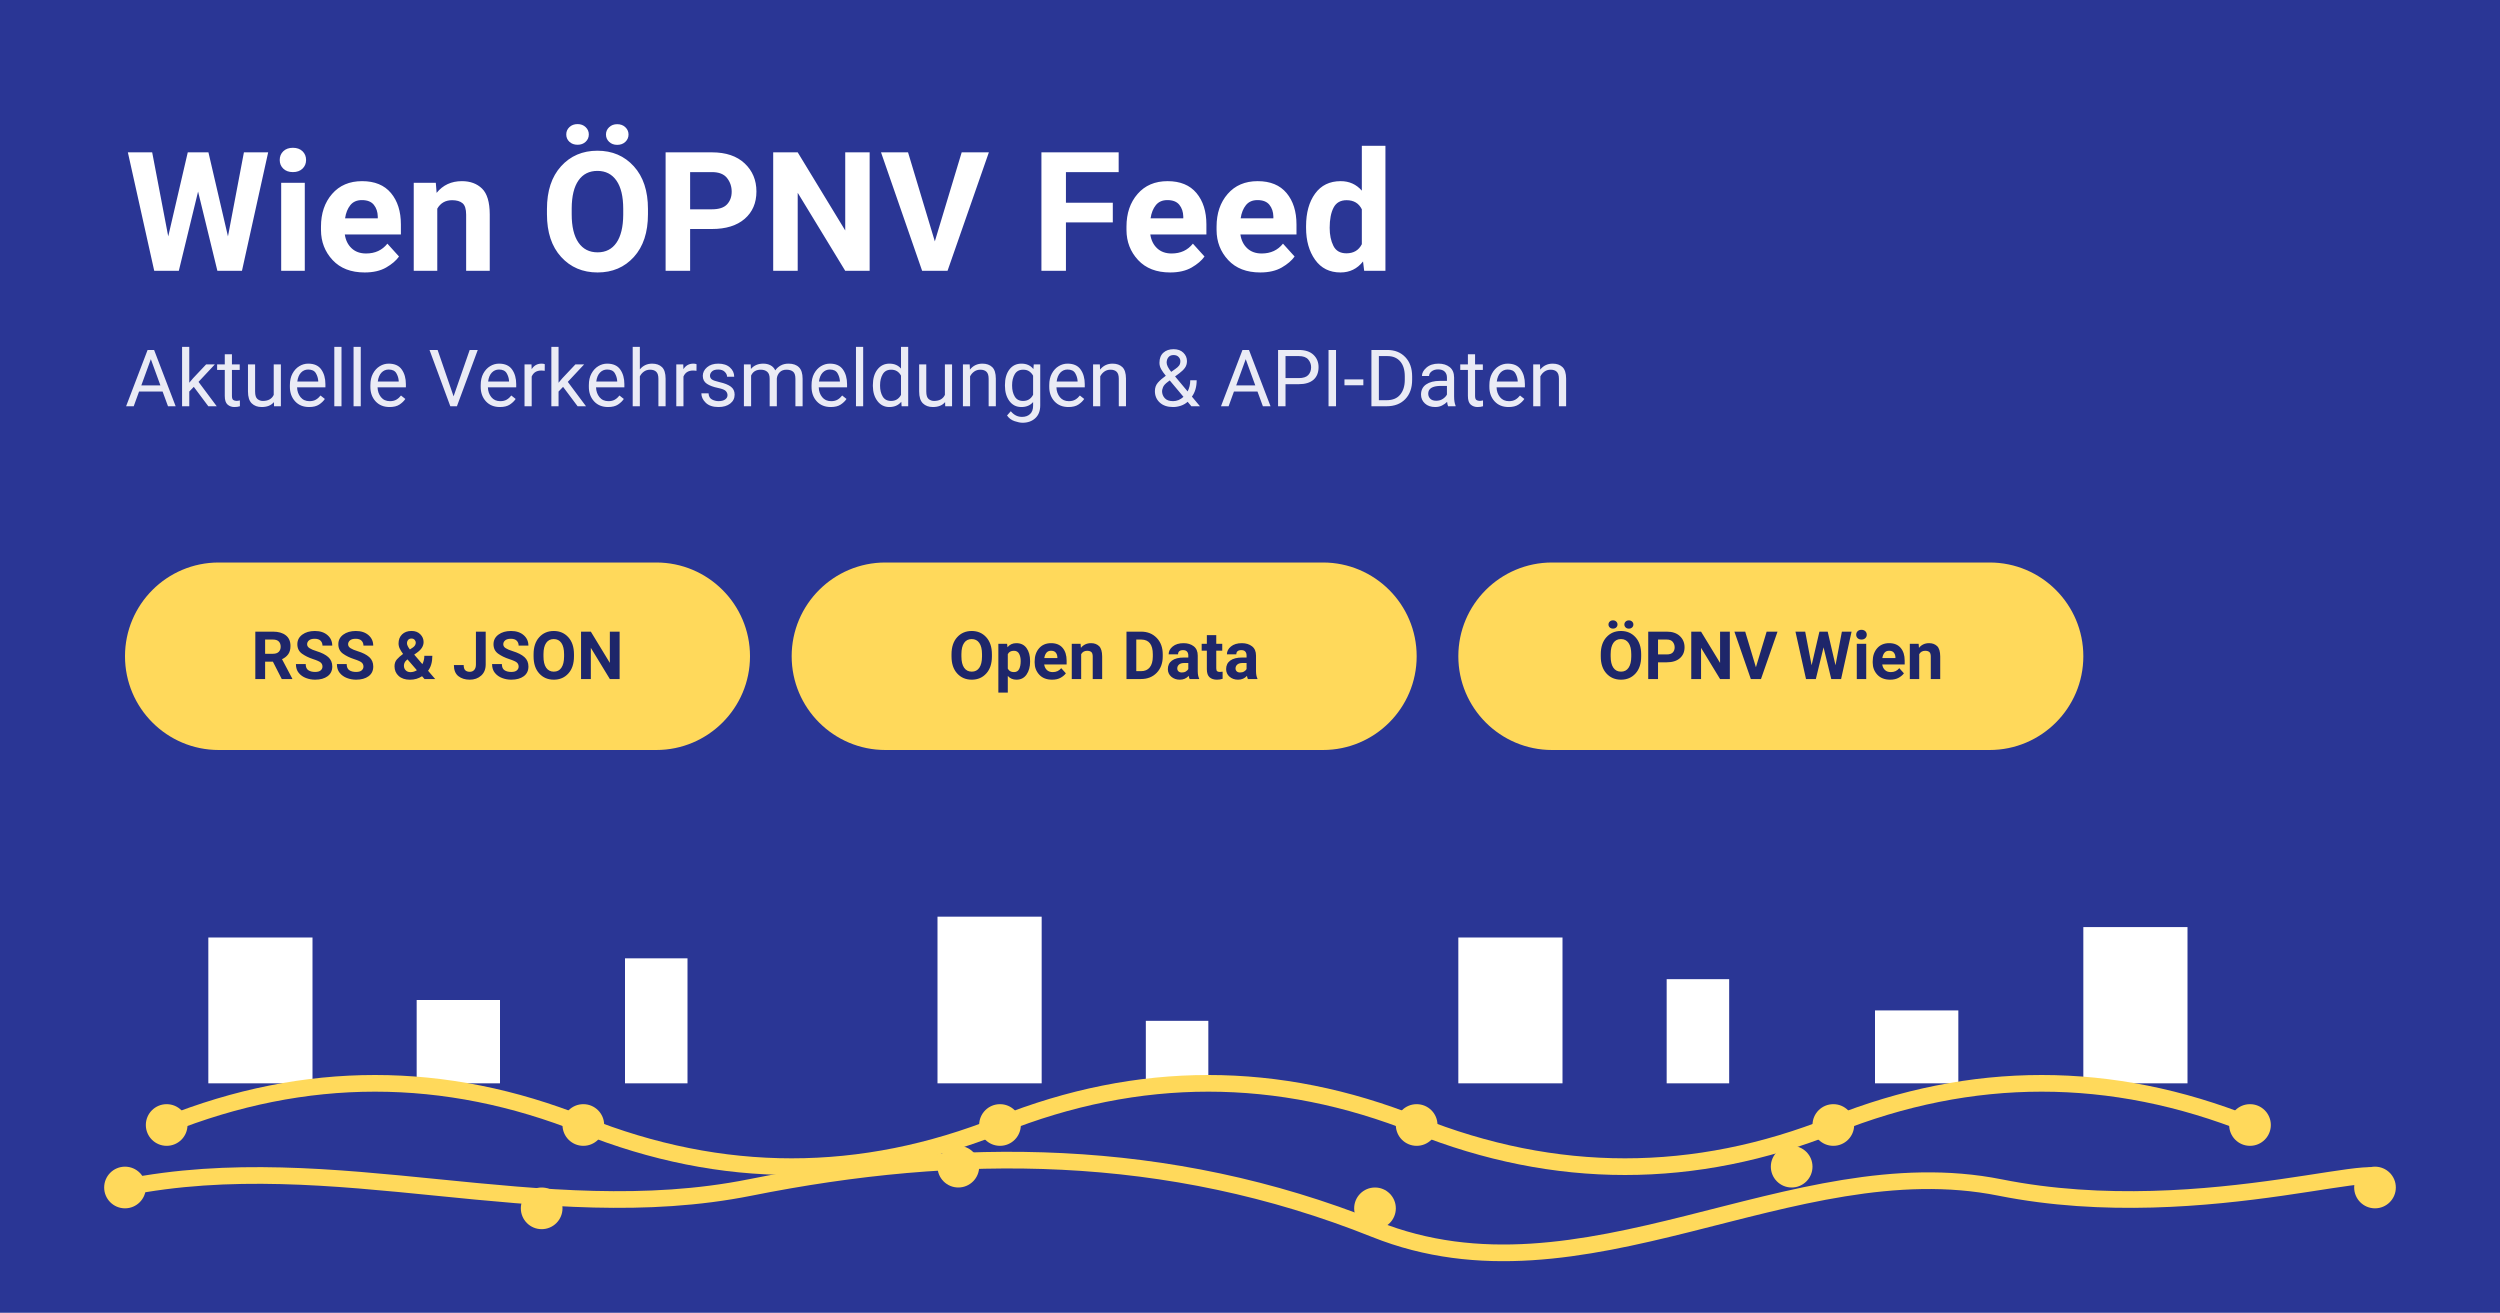
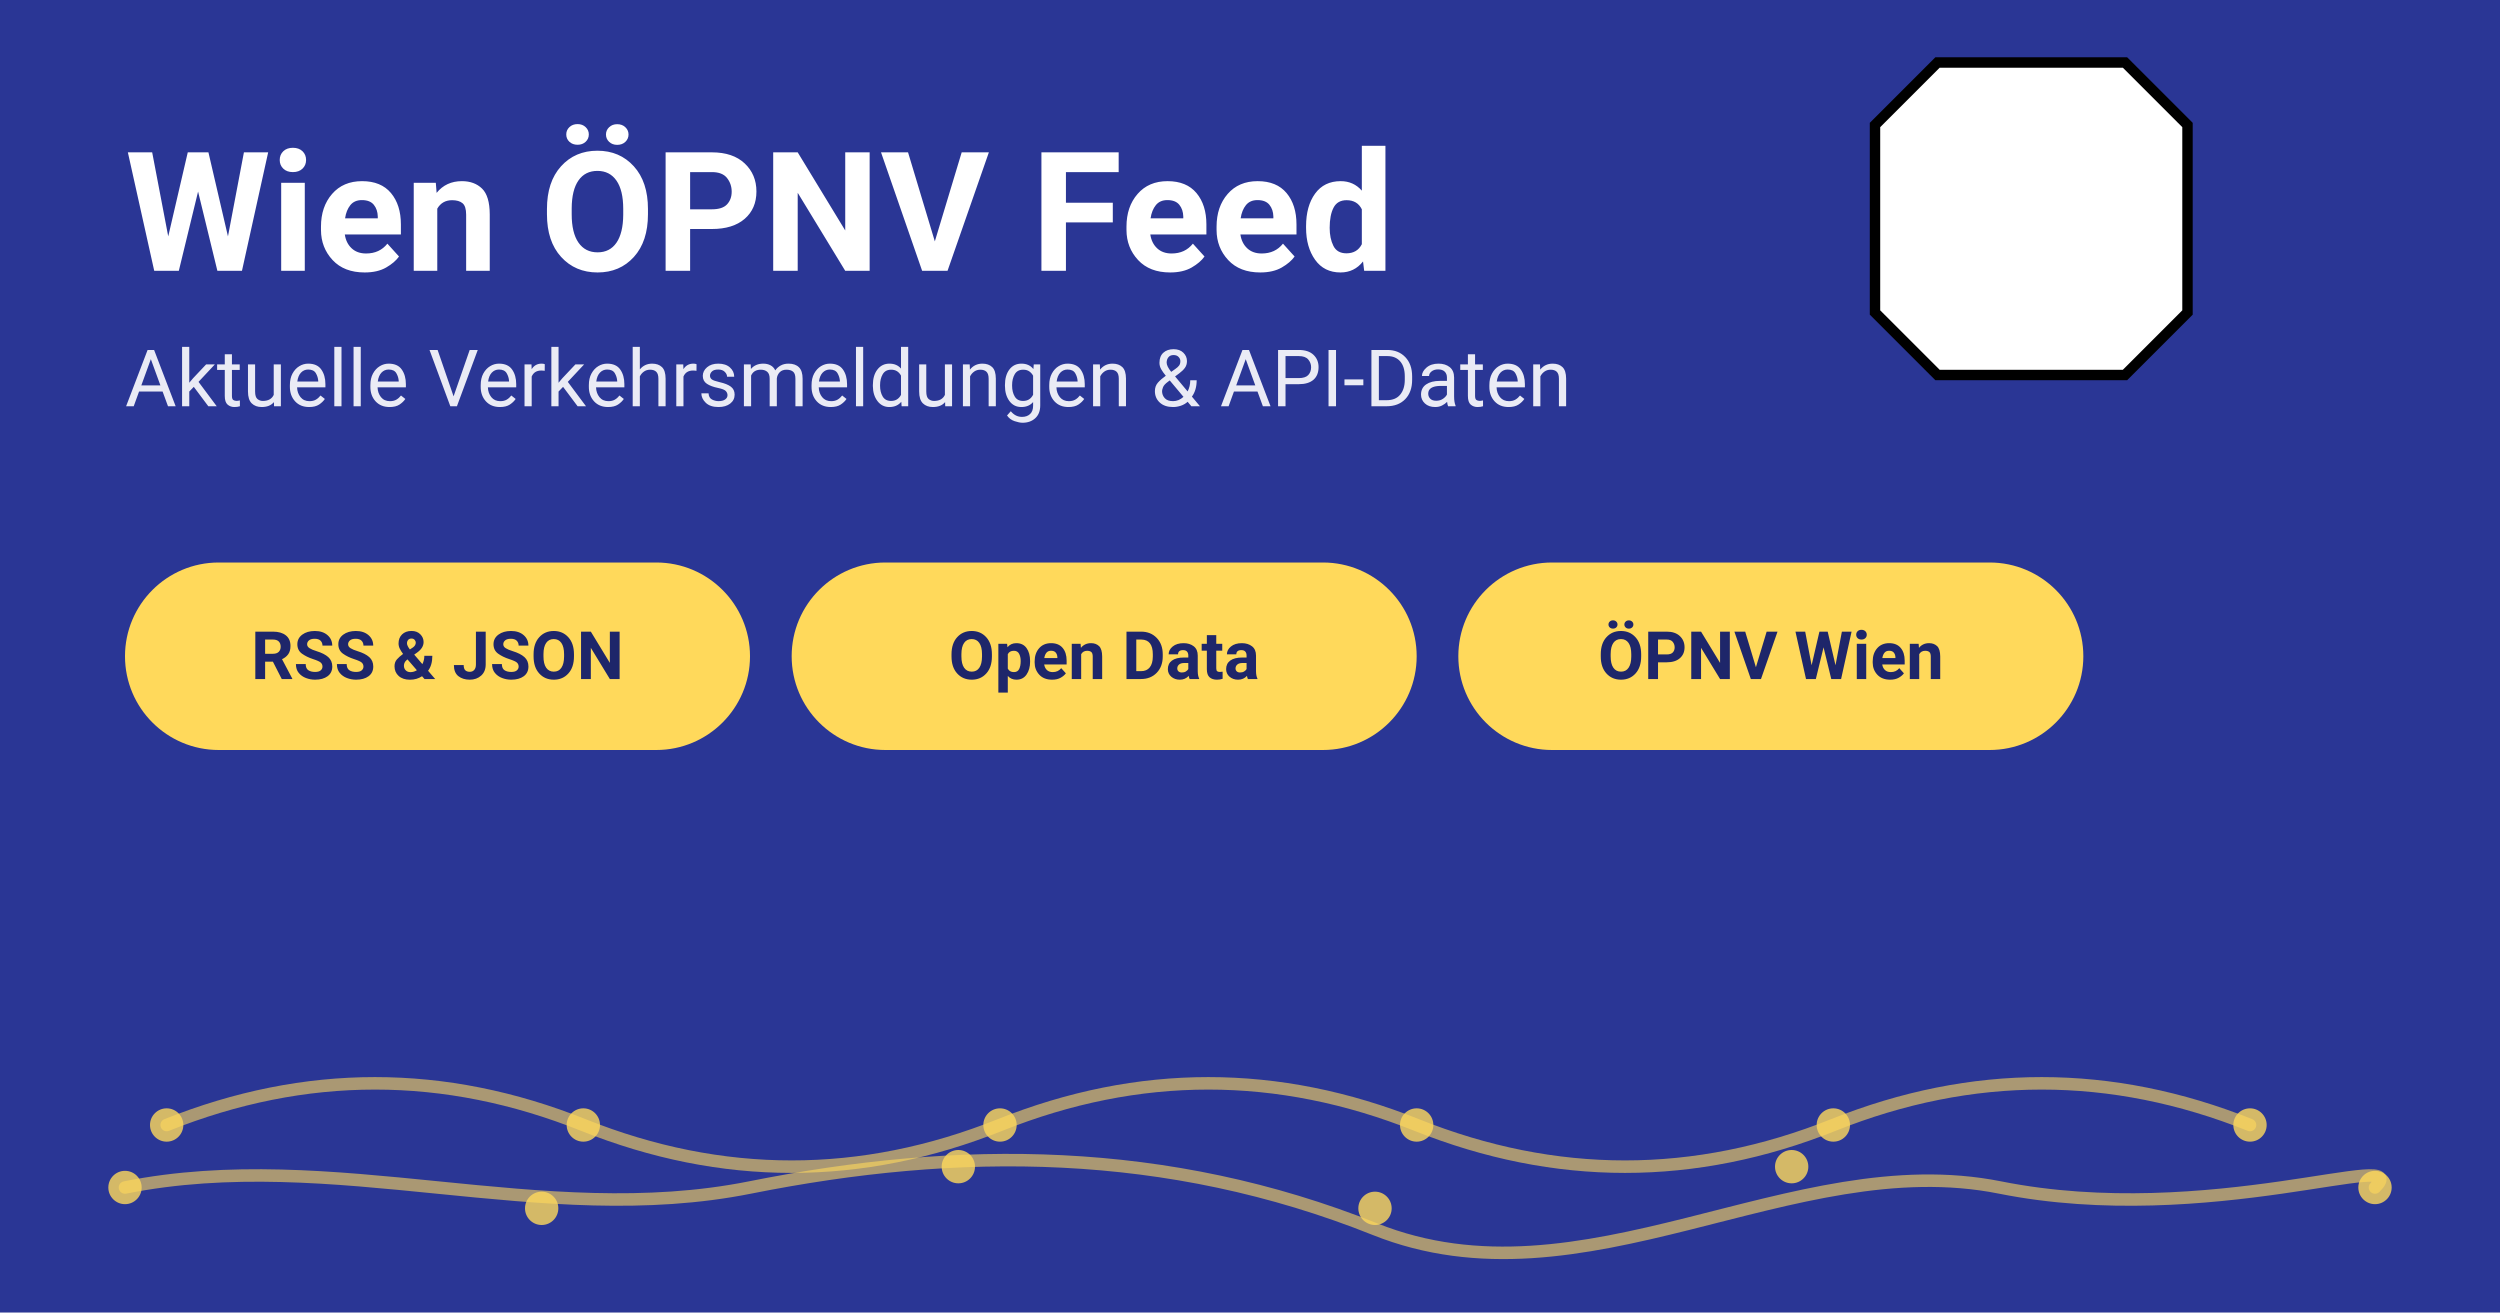
<svg xmlns="http://www.w3.org/2000/svg" width="1200" height="630" viewBox="0 0 1200 630" fill="none">
  <defs>
    <style>
      .title {
        font-family: -apple-system, BlinkMacSystemFont, "Segoe UI", Roboto, Helvetica, Arial, sans-serif, "Apple Color Emoji", "Segoe UI Emoji";
        font-size: 80px;
        font-weight: 700;
        fill: #FFFFFF;
      }
      .subtitle {
        font-family: -apple-system, BlinkMacSystemFont, "Segoe UI", Roboto, Helvetica, Arial, sans-serif, "Apple Color Emoji", "Segoe UI Emoji";
        font-size: 38px;
        font-weight: 400;
        fill: #FFFFFF;
        fill-opacity: 0.9;
      }
+       .button-text {
+         font-family: -apple-system, BlinkMacSystemFont, "Segoe UI", Roboto, Helvetica, Arial, sans-serif, "Apple Color Emoji", "Segoe UI Emoji";
+         font-size: 32px;
+         font-weight: 600;
+         fill: #1E266A; /* Dunkler Blauton für Kontrast auf Gelb */
+         text-anchor: middle;
+         dominant-baseline: central;
+       }
      .line {
        stroke: #FFD95B; /* Gelb */
-         stroke-width: 8;
+         stroke-width: 6;
        stroke-linecap: round;
        stroke-linejoin: round;
+         opacity: 0.6;
      }
      .dot {
        fill: #FFD95B; /* Gelb */
+         opacity: 0.8;
      }
-       .building-fill {
+       .wappen-cross {
        fill: #FFFFFF;
      }
-       .skyline-base {
-         fill: #2A3695; /* Dunkelblau */
+       .wappen-red {
+         fill: #C60C30; /* Tiefes Rot für das Wappen */
+       }
+       .wappen-outline {
+         stroke: #000000;
+         stroke-width: 5;
      }
    </style>
  </defs>
  <rect width="1200" height="630" fill="#2A3695" />
  <text x="60" y="130" class="title">Wien ÖPNV Feed</text>
  <text x="60" y="195" class="subtitle">Aktuelle Verkehrsmeldungen &amp; API-Daten</text>
  <g transform="translate(60, 270)">
    <rect width="300" height="90" rx="45" fill="#FFD95B" />
-     <text x="150" y="45" style="font-family: -apple-system, BlinkMacSystemFont, 'Segoe UI', Roboto, Helvetica, Arial, sans-serif; font-size: 32px; font-weight: 600; fill: #1E266A; text-anchor: middle; dominant-baseline: central;">RSS &amp; JSON</text>
+     <text x="150" y="45" class="button-text">RSS &amp; JSON</text>
    <rect x="320" width="300" height="90" rx="45" fill="#FFD95B" />
-     <text x="470" y="45" style="font-family: -apple-system, BlinkMacSystemFont, 'Segoe UI', Roboto, Helvetica, Arial, sans-serif; font-size: 32px; font-weight: 600; fill: #1E266A; text-anchor: middle; dominant-baseline: central;">Open Data</text>
+     <text x="470" y="45" class="button-text">Open Data</text>
    <rect x="640" width="300" height="90" rx="45" fill="#FFD95B" />
-     <text x="790" y="45" style="font-family: -apple-system, BlinkMacSystemFont, 'Segoe UI', Roboto, Helvetica, Arial, sans-serif; font-size: 32px; font-weight: 600; fill: #1E266A; text-anchor: middle; dominant-baseline: central;">ÖPNV Wien</text>
+     <text x="790" y="45" class="button-text">ÖPNV Wien</text>
  </g>
  <g transform="translate(0, 420)">
-     <rect x="0" y="100" width="1200" height="110" class="skyline-base" />
-     <path class="building-fill" d="M 100 100 L 100 30 L 150 30 L 150 100 Z" />
-     <path class="building-fill" d="M 200 100 L 200 60 L 240 60 L 240 100 Z" />
-     <path class="building-fill" d="M 300 100 L 300 40 L 330 40 L 330 100 Z" />
-     <path class="building-fill" d="M 450 100 L 450 20 L 500 20 L 500 100 Z" />
-     <path class="building-fill" d="M 550 100 L 550 70 L 580 70 L 580 100 Z" />
-     <path class="building-fill" d="M 700 100 L 700 30 L 750 30 L 750 100 Z" />
-     <path class="building-fill" d="M 800 100 L 800 50 L 830 50 L 830 100 Z" />
-     <path class="building-fill" d="M 900 100 L 900 65 L 940 65 L 940 100 Z" />
-     <path class="building-fill" d="M 1000 100 L 1000 25 L 1050 25 L 1050 100 Z" />
    <path class="line" d="M 80 120 Q 180 80, 280 120 T 480 120 Q 580 80, 680 120 T 880 120 Q 980 80, 1080 120" />
    <path class="line" d="M 60 150 C 160 130, 260 170, 360 150 S 560 130, 660 170 S 860 130, 960 150 C 1060 170, 1160 130, 1140 150" />
-     <circle class="dot" cx="80" cy="120" r="10" />
-     <circle class="dot" cx="280" cy="120" r="10" />
-     <circle class="dot" cx="480" cy="120" r="10" />
-     <circle class="dot" cx="680" cy="120" r="10" />
-     <circle class="dot" cx="880" cy="120" r="10" />
-     <circle class="dot" cx="1080" cy="120" r="10" />
-     <circle class="dot" cx="60" cy="150" r="10" />
-     <circle class="dot" cx="260" cy="160" r="10" />
-     <circle class="dot" cx="460" cy="140" r="10" />
-     <circle class="dot" cx="660" cy="160" r="10" />
-     <circle class="dot" cx="860" cy="140" r="10" />
-     <circle class="dot" cx="1140" cy="150" r="10" />
+     <circle class="dot" cx="80" cy="120" r="8" />
+     <circle class="dot" cx="280" cy="120" r="8" />
+     <circle class="dot" cx="480" cy="120" r="8" />
+     <circle class="dot" cx="680" cy="120" r="8" />
+     <circle class="dot" cx="880" cy="120" r="8" />
+     <circle class="dot" cx="1080" cy="120" r="8" />
+     <circle class="dot" cx="60" cy="150" r="8" />
+     <circle class="dot" cx="260" cy="160" r="8" />
+     <circle class="dot" cx="460" cy="140" r="8" />
+     <circle class="dot" cx="660" cy="160" r="8" />
+     <circle class="dot" cx="860" cy="140" r="8" />
+     <circle class="dot" cx="1140" cy="150" r="8" />
+   </g>
+   <g transform="translate(900, 30) scale(1.0)">
+     <path class="wappen-red" d="M30 0 H120 L150 30 V120 L120 150 H30 L0 120 V30 Z" />
+     <path class="wappen-cross" d="M30 0 H120 L150 30 V120 L120 150 H30 L0 120 V30 Z" clip-path="url(#wappenClip)" />
+     <mask id="wappenMask">
+       <path fill="white" d="M30 0 H120 L150 30 V120 L120 150 H30 L0 120 V30 Z" />
+     </mask>
+     <g mask="url(#wappenMask)">
+       <rect x="0" y="55" width="150" height="40" class="wappen-cross" />
+       <rect x="55" y="0" width="40" height="150" class="wappen-cross" />
+     </g>
+     <path class="wappen-outline" d="M30 0 H120 L150 30 V120 L120 150 H30 L0 120 V30 Z" />
  </g>
</svg>
